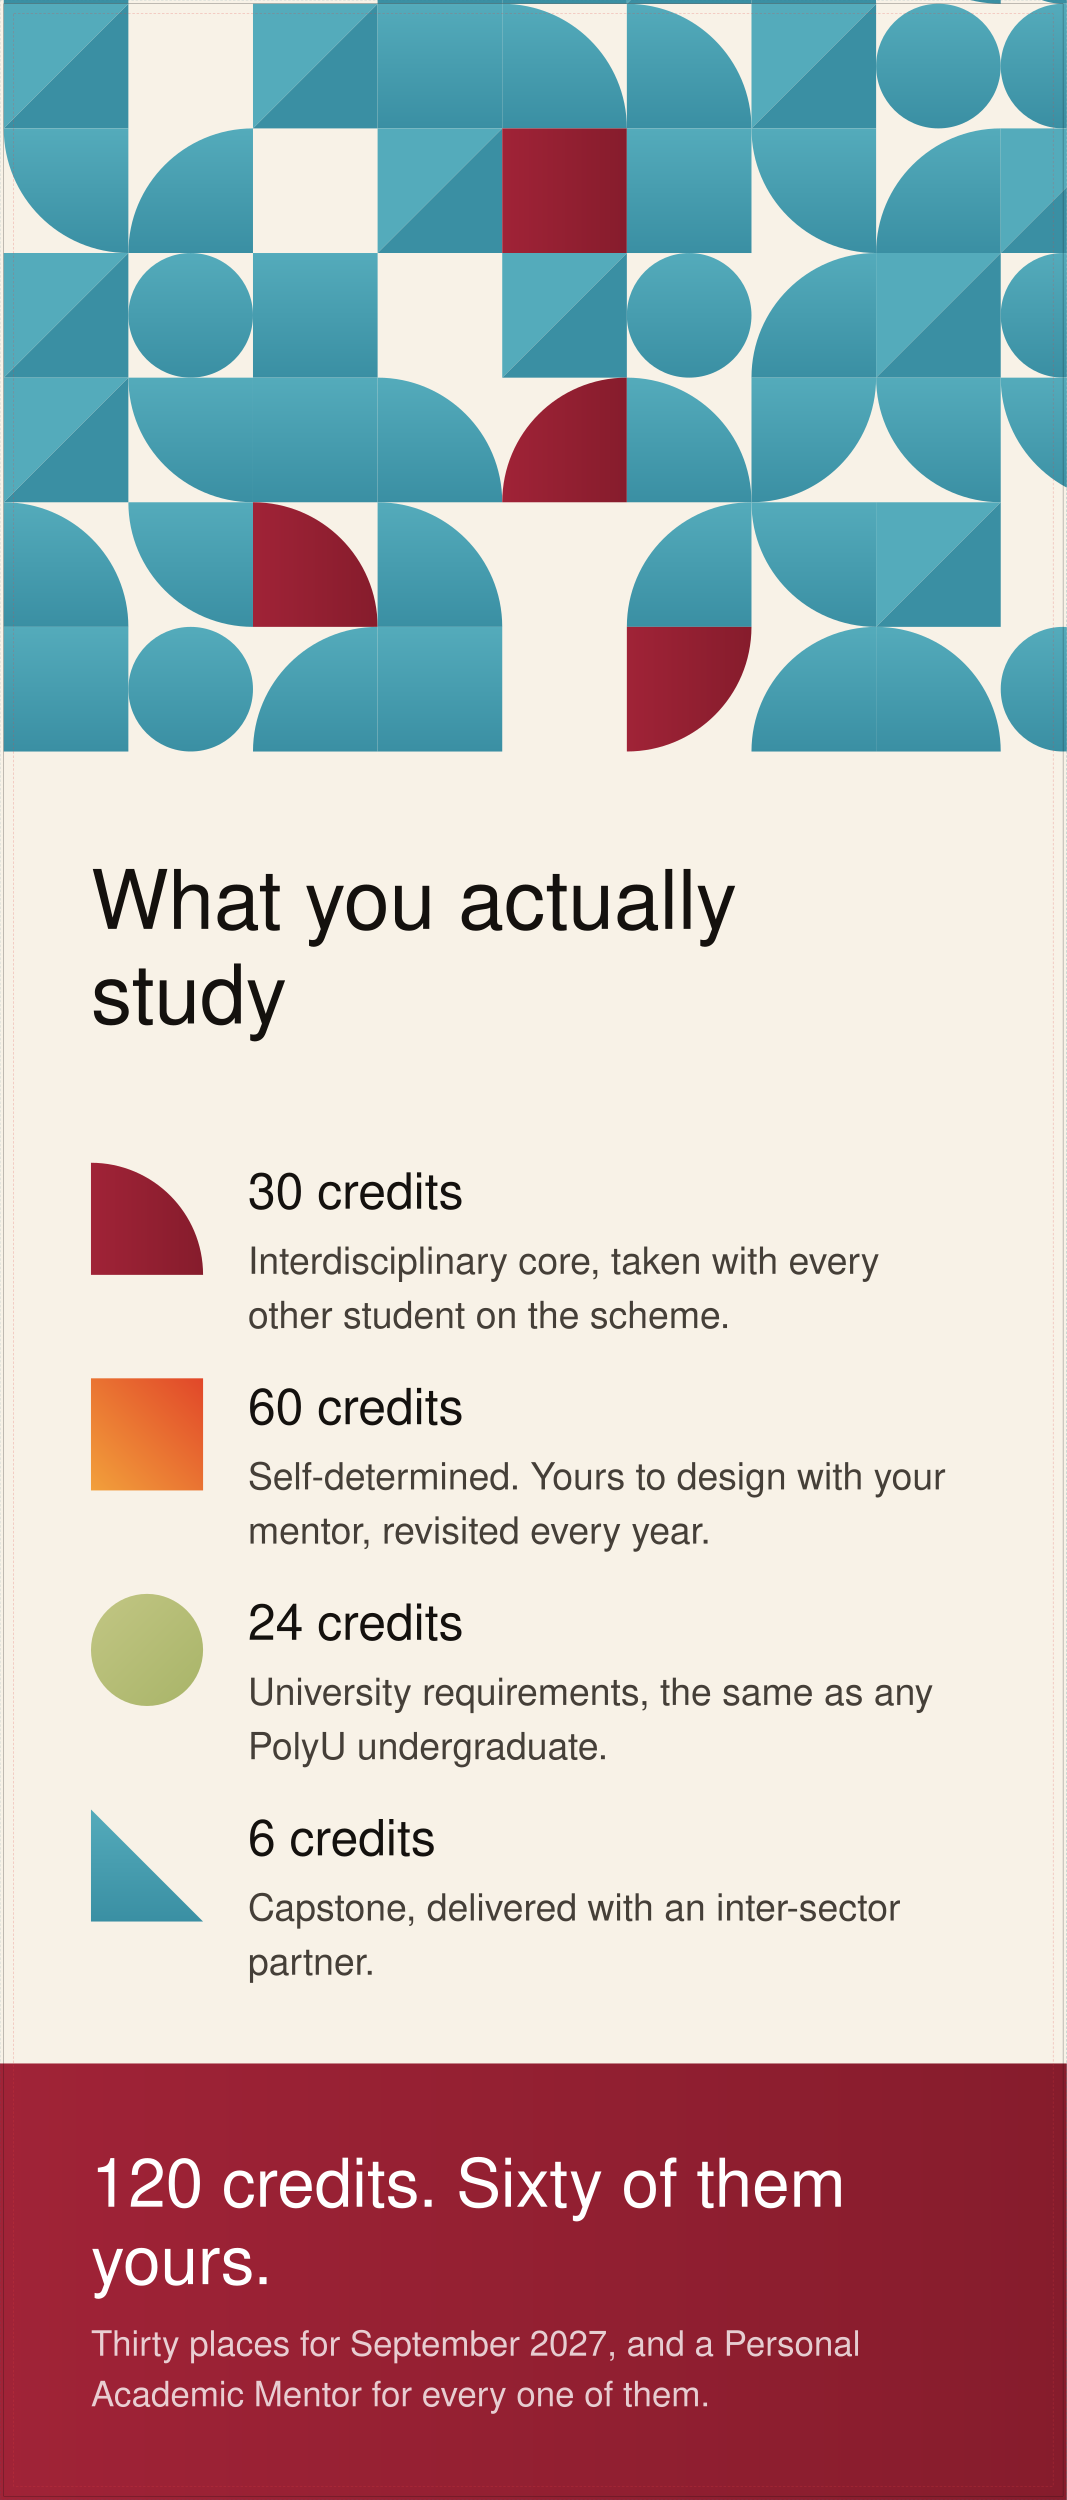
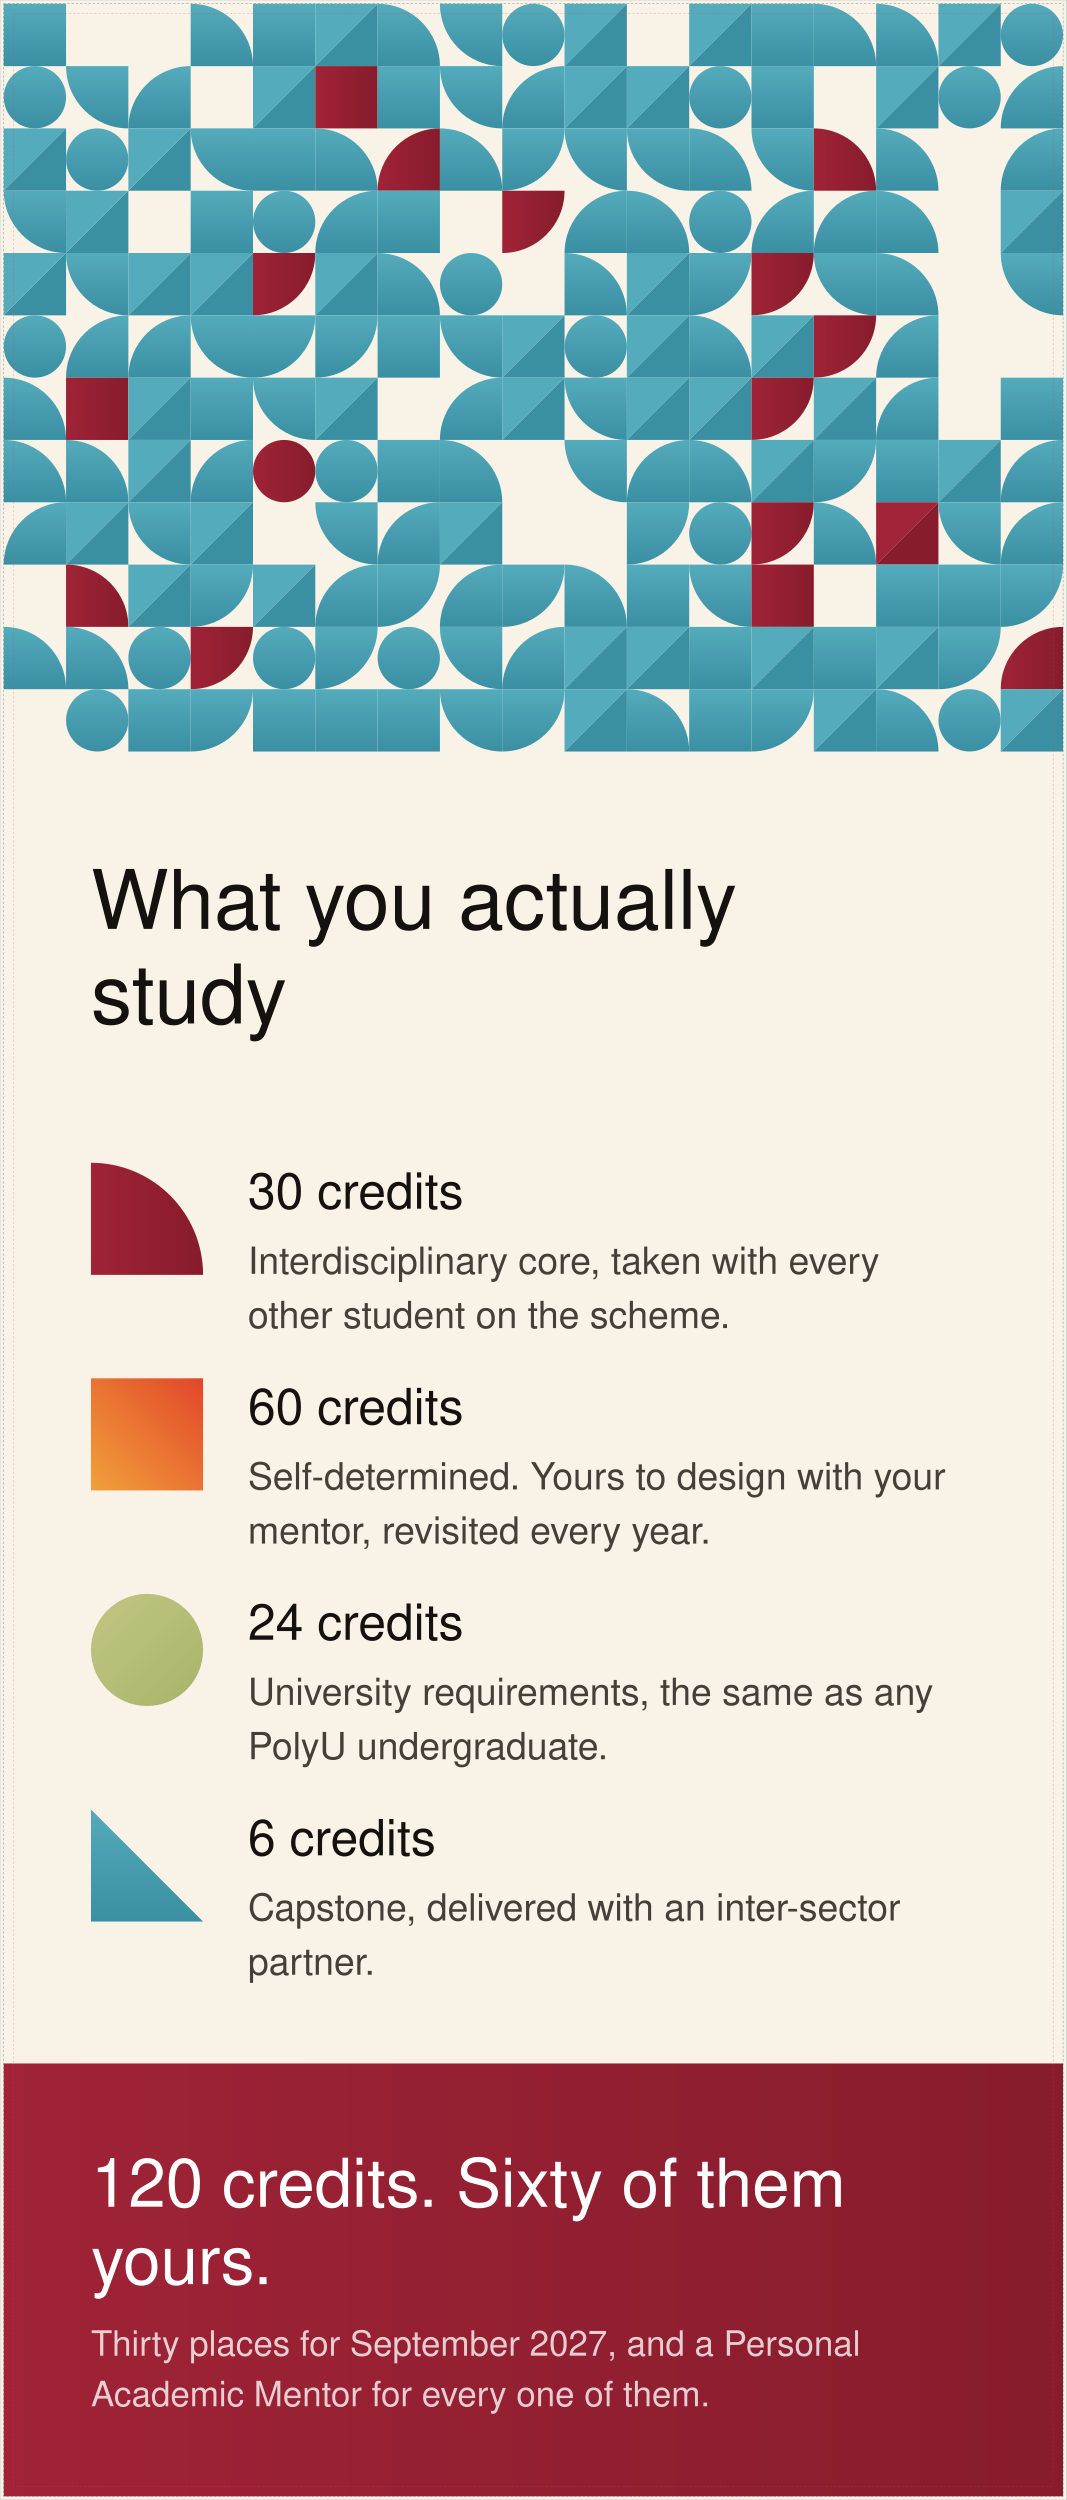
<svg xmlns="http://www.w3.org/2000/svg" width="856mm" height="2006mm" viewBox="0 0 856 2006">
  <defs>
-     <clipPath id="c117">
-       <path d="M0,-99.964H905.982V603.003H0Z" />
+     <clipPath id="c144">
+       <path d="M3,3.044H853V603.003H3Z" />
    </clipPath>
-     <clipPath id="c118">
-       <path d="M0,0H856V603.003H0Z" />
+     <clipPath id="c145">
+       <path d="M3,3H853V603.003H3Z" />
    </clipPath>
-     <linearGradient id="g119" gradientUnits="userSpaceOnUse" x1="72.992" y1="977.977" x2="162.951" y2="977.977">
+     <linearGradient id="g146" gradientUnits="userSpaceOnUse" x1="72.992" y1="977.977" x2="162.951" y2="977.977">
      <stop offset="0" stop-color="rgb(160, 35, 55)" />
      <stop offset="1" stop-color="rgb(134, 28, 44)" />
    </linearGradient>
-     <linearGradient id="g120" gradientUnits="userSpaceOnUse" x1="72.992" y1="1195.922" x2="162.951" y2="1105.964">
+     <linearGradient id="g147" gradientUnits="userSpaceOnUse" x1="72.992" y1="1195.922" x2="162.951" y2="1105.964">
      <stop offset="0" stop-color="rgb(242, 160, 59)" />
      <stop offset="1" stop-color="rgb(225, 71, 41)" />
    </linearGradient>
-     <linearGradient id="g121" gradientUnits="userSpaceOnUse" x1="72.992" y1="1278.93" x2="162.951" y2="1368.888">
+     <linearGradient id="g148" gradientUnits="userSpaceOnUse" x1="72.992" y1="1278.93" x2="162.951" y2="1368.888">
      <stop offset="0" stop-color="rgb(194, 198, 132)" />
      <stop offset="1" stop-color="rgb(168, 180, 104)" />
    </linearGradient>
-     <linearGradient id="g122" gradientUnits="userSpaceOnUse" x1="117.971" y1="1451.896" x2="117.971" y2="1541.854">
+     <linearGradient id="g149" gradientUnits="userSpaceOnUse" x1="117.971" y1="1451.896" x2="117.971" y2="1541.854">
      <stop offset="0" stop-color="rgb(84, 171, 187)" />
      <stop offset="1" stop-color="rgb(58, 143, 163)" />
    </linearGradient>
-     <clipPath id="c123">
+     <clipPath id="c150">
      <path d="M72.992,1451.896L162.951,1541.854L72.992,1541.854Z" />
    </clipPath>
-     <linearGradient id="g124" gradientUnits="userSpaceOnUse" x1="0" y1="1830.849" x2="856" y2="1830.849">
+     <linearGradient id="g151" gradientUnits="userSpaceOnUse" x1="3" y1="1829.349" x2="853" y2="1829.349">
      <stop offset="0" stop-color="rgb(160, 35, 55)" />
      <stop offset="1" stop-color="rgb(134, 28, 44)" />
    </linearGradient>
-     <clipPath id="c125">
-       <path d="M0,0H856V2005.979H0Z" />
+     <clipPath id="c152">
+       <path d="M3,3H853V2002.979H3Z" />
    </clipPath>
  </defs>
-   <path d="M0,0H856V2006H0Z" fill="rgb(248, 242, 231)" />
-   <g id="artwork">
-     <g clip-path="url(#c125)">
-       <path d="M0,0H856V2005.979H0Z" fill="rgb(248, 242, 231)" />
-       <g clip-path="url(#c118)">
-         <g clip-path="url(#c117)">
-           <g transform="translate(3,-96.96354) scale(0.99998,0.999952)">
+   <g id="Artwork">
+     <path d="M0,0H856V2006H0Z" fill="rgb(248, 242, 231)" />
+     <g clip-path="url(#c152)">
+       <path d="M3,3H853V2002.979H3Z" fill="rgb(248, 242, 231)" />
+       <g clip-path="url(#c145)">
+         <g clip-path="url(#c144)">
+           <g transform="translate(3,3.044271) scale(0.5,0.499965)">
            <defs>
-               <linearGradient id="a116_h10f0" x1="0" y1="0" x2="1" y2="0">
+               <linearGradient id="a143_h10f0" x1="0" y1="0" x2="1" y2="0">
                <stop offset="0" stop-color="#A02337" />
                <stop offset="1" stop-color="#861C2C" />
              </linearGradient>
-               <linearGradient id="a116_h10f1" x1="0" y1="1" x2="1" y2="0">
+               <linearGradient id="a143_h10f1" x1="0" y1="1" x2="1" y2="0">
                <stop offset="0" stop-color="#F2A03B" />
                <stop offset="1" stop-color="#E14729" />
              </linearGradient>
-               <linearGradient id="a116_h10f2" x1="0" y1="0" x2="1" y2="1">
+               <linearGradient id="a143_h10f2" x1="0" y1="0" x2="1" y2="1">
                <stop offset="0" stop-color="#C2C684" />
                <stop offset="1" stop-color="#A8B468" />
              </linearGradient>
-               <linearGradient id="a116_h10f3" x1="0" y1="0" x2="0" y2="1">
+               <linearGradient id="a143_h10f3" x1="0" y1="0" x2="0" y2="1">
                <stop offset="0" stop-color="#54ABBB" />
                <stop offset="1" stop-color="#3A8FA3" />
              </linearGradient>
            </defs>
-             <rect x="0" y="0" width="100" height="100" fill="url(#a116_h10f3)" />
-             <path d="M300,0 A100,100 0 0,1 400,100 L300,100 Z" fill="url(#a116_h10f3)" />
-             <rect x="400" y="0" width="100" height="100" fill="url(#a116_h10f3)" />
+             <rect x="0" y="0" width="100" height="100" fill="url(#a143_h10f3)" />
+             <path d="M300,0 A100,100 0 0,1 400,100 L300,100 Z" fill="url(#a143_h10f3)" />
+             <rect x="400" y="0" width="100" height="100" fill="url(#a143_h10f3)" />
            <path d="M500,0 L600,0 L500,100 Z" fill="#54ABBB" />
            <path d="M600,0 L600,100 L500,100 Z" fill="#3A8FA3" />
-             <path d="M600,0 A100,100 0 0,1 700,100 L600,100 Z" fill="url(#a116_h10f3)" />
-             <path d="M800,100 A100,100 0 0,1 700,0 L800,0 Z" fill="url(#a116_h10f3)" />
-             <circle cx="850" cy="50" r="50" fill="url(#a116_h10f3)" />
-             <path d="M0,100 L100,100 L0,200 Z" fill="#54ABBB" />
-             <path d="M100,100 L100,200 L0,200 Z" fill="#3A8FA3" />
-             <path d="M200,100 L300,100 L200,200 Z" fill="#54ABBB" />
-             <path d="M300,100 L300,200 L200,200 Z" fill="#3A8FA3" />
-             <rect x="300" y="100" width="100" height="100" fill="url(#a116_h10f3)" />
-             <path d="M400,100 A100,100 0 0,1 500,200 L400,200 Z" fill="url(#a116_h10f3)" />
-             <path d="M500,100 A100,100 0 0,1 600,200 L500,200 Z" fill="url(#a116_h10f3)" />
-             <path d="M600,100 L700,100 L600,200 Z" fill="#54ABBB" />
-             <path d="M700,100 L700,200 L600,200 Z" fill="#3A8FA3" />
-             <circle cx="750" cy="150" r="50" fill="url(#a116_h10f3)" />
-             <circle cx="850" cy="150" r="50" fill="url(#a116_h10f3)" />
-             <path d="M100,300 A100,100 0 0,1 0,200 L100,200 Z" fill="url(#a116_h10f3)" />
-             <path d="M200,200 A100,100 0 0,0 100,300 L200,300 Z" fill="url(#a116_h10f3)" />
-             <path d="M300,200 L400,200 L300,300 Z" fill="#54ABBB" />
-             <path d="M400,200 L400,300 L300,300 Z" fill="#3A8FA3" />
-             <rect x="400" y="200" width="100" height="100" fill="url(#a116_h10f0)" />
-             <rect x="500" y="200" width="100" height="100" fill="url(#a116_h10f3)" />
-             <path d="M700,300 A100,100 0 0,1 600,200 L700,200 Z" fill="url(#a116_h10f3)" />
-             <path d="M800,200 A100,100 0 0,0 700,300 L800,300 Z" fill="url(#a116_h10f3)" />
-             <path d="M800,200 L900,200 L800,300 Z" fill="#54ABBB" />
-             <path d="M900,200 L900,300 L800,300 Z" fill="#3A8FA3" />
-             <path d="M0,300 L100,300 L0,400 Z" fill="#54ABBB" />
-             <path d="M100,300 L100,400 L0,400 Z" fill="#3A8FA3" />
-             <circle cx="150" cy="350" r="50" fill="url(#a116_h10f3)" />
-             <rect x="200" y="300" width="100" height="100" fill="url(#a116_h10f3)" />
-             <path d="M400,300 L500,300 L400,400 Z" fill="#54ABBB" />
-             <path d="M500,300 L500,400 L400,400 Z" fill="#3A8FA3" />
-             <circle cx="550" cy="350" r="50" fill="url(#a116_h10f3)" />
-             <path d="M700,300 A100,100 0 0,0 600,400 L700,400 Z" fill="url(#a116_h10f3)" />
-             <path d="M700,300 L800,300 L700,400 Z" fill="#54ABBB" />
-             <path d="M800,300 L800,400 L700,400 Z" fill="#3A8FA3" />
-             <circle cx="850" cy="350" r="50" fill="url(#a116_h10f3)" />
+             <path d="M600,0 A100,100 0 0,1 700,100 L600,100 Z" fill="url(#a143_h10f3)" />
+             <path d="M800,100 A100,100 0 0,1 700,0 L800,0 Z" fill="url(#a143_h10f3)" />
+             <circle cx="850" cy="50" r="50" fill="url(#a143_h10f3)" />
+             <path d="M900,0 L1000,0 L900,100 Z" fill="#54ABBB" />
+             <path d="M1000,0 L1000,100 L900,100 Z" fill="#3A8FA3" />
+             <path d="M1100,0 L1200,0 L1100,100 Z" fill="#54ABBB" />
+             <path d="M1200,0 L1200,100 L1100,100 Z" fill="#3A8FA3" />
+             <rect x="1200" y="0" width="100" height="100" fill="url(#a143_h10f3)" />
+             <path d="M1300,0 A100,100 0 0,1 1400,100 L1300,100 Z" fill="url(#a143_h10f3)" />
+             <path d="M1400,0 A100,100 0 0,1 1500,100 L1400,100 Z" fill="url(#a143_h10f3)" />
+             <path d="M1500,0 L1600,0 L1500,100 Z" fill="#54ABBB" />
+             <path d="M1600,0 L1600,100 L1500,100 Z" fill="#3A8FA3" />
+             <circle cx="1650" cy="50" r="50" fill="url(#a143_h10f3)" />
+             <circle cx="50" cy="150" r="50" fill="url(#a143_h10f3)" />
+             <path d="M200,200 A100,100 0 0,1 100,100 L200,100 Z" fill="url(#a143_h10f3)" />
+             <path d="M300,100 A100,100 0 0,0 200,200 L300,200 Z" fill="url(#a143_h10f3)" />
+             <path d="M400,100 L500,100 L400,200 Z" fill="#54ABBB" />
+             <path d="M500,100 L500,200 L400,200 Z" fill="#3A8FA3" />
+             <rect x="500" y="100" width="100" height="100" fill="url(#a143_h10f0)" />
+             <rect x="600" y="100" width="100" height="100" fill="url(#a143_h10f3)" />
+             <path d="M800,200 A100,100 0 0,1 700,100 L800,100 Z" fill="url(#a143_h10f3)" />
+             <path d="M900,100 A100,100 0 0,0 800,200 L900,200 Z" fill="url(#a143_h10f3)" />
+             <path d="M900,100 L1000,100 L900,200 Z" fill="#54ABBB" />
+             <path d="M1000,100 L1000,200 L900,200 Z" fill="#3A8FA3" />
+             <path d="M1000,100 L1100,100 L1000,200 Z" fill="#54ABBB" />
+             <path d="M1100,100 L1100,200 L1000,200 Z" fill="#3A8FA3" />
+             <circle cx="1150" cy="150" r="50" fill="url(#a143_h10f3)" />
+             <rect x="1200" y="100" width="100" height="100" fill="url(#a143_h10f3)" />
+             <path d="M1400,100 L1500,100 L1400,200 Z" fill="#54ABBB" />
+             <path d="M1500,100 L1500,200 L1400,200 Z" fill="#3A8FA3" />
+             <circle cx="1550" cy="150" r="50" fill="url(#a143_h10f3)" />
+             <path d="M1700,100 A100,100 0 0,0 1600,200 L1700,200 Z" fill="url(#a143_h10f3)" />
+             <path d="M0,200 L100,200 L0,300 Z" fill="#54ABBB" />
+             <path d="M100,200 L100,300 L0,300 Z" fill="#3A8FA3" />
+             <circle cx="150" cy="250" r="50" fill="url(#a143_h10f3)" />
+             <path d="M200,200 L300,200 L200,300 Z" fill="#54ABBB" />
+             <path d="M300,200 L300,300 L200,300 Z" fill="#3A8FA3" />
+             <path d="M400,300 A100,100 0 0,1 300,200 L400,200 Z" fill="url(#a143_h10f3)" />
+             <rect x="400" y="200" width="100" height="100" fill="url(#a143_h10f3)" />
+             <path d="M500,200 A100,100 0 0,1 600,300 L500,300 Z" fill="url(#a143_h10f3)" />
+             <path d="M700,200 A100,100 0 0,0 600,300 L700,300 Z" fill="url(#a143_h10f0)" />
+             <path d="M700,200 A100,100 0 0,1 800,300 L700,300 Z" fill="url(#a143_h10f3)" />
+             <path d="M900,200 A100,100 0 0,1 800,300 L800,200 Z" fill="url(#a143_h10f3)" />
+             <path d="M1000,300 A100,100 0 0,1 900,200 L1000,200 Z" fill="url(#a143_h10f3)" />
+             <path d="M1100,300 A100,100 0 0,1 1000,200 L1100,200 Z" fill="url(#a143_h10f3)" />
+             <path d="M1100,200 A100,100 0 0,1 1200,300 L1100,300 Z" fill="url(#a143_h10f3)" />
+             <path d="M1300,300 A100,100 0 0,1 1200,200 L1300,200 Z" fill="url(#a143_h10f3)" />
+             <path d="M1300,200 A100,100 0 0,1 1400,300 L1300,300 Z" fill="url(#a143_h10f0)" />
+             <path d="M1400,200 A100,100 0 0,1 1500,300 L1400,300 Z" fill="url(#a143_h10f3)" />
+             <path d="M1700,200 A100,100 0 0,0 1600,300 L1700,300 Z" fill="url(#a143_h10f3)" />
+             <path d="M100,400 A100,100 0 0,1 0,300 L100,300 Z" fill="url(#a143_h10f3)" />
+             <path d="M100,300 L200,300 L100,400 Z" fill="#54ABBB" />
+             <path d="M200,300 L200,400 L100,400 Z" fill="#3A8FA3" />
+             <rect x="300" y="300" width="100" height="100" fill="url(#a143_h10f3)" />
+             <circle cx="450" cy="350" r="50" fill="url(#a143_h10f3)" />
+             <path d="M600,300 A100,100 0 0,0 500,400 L600,400 Z" fill="url(#a143_h10f3)" />
+             <rect x="600" y="300" width="100" height="100" fill="url(#a143_h10f3)" />
+             <path d="M900,300 A100,100 0 0,1 800,400 L800,300 Z" fill="url(#a143_h10f0)" />
+             <path d="M1000,300 A100,100 0 0,0 900,400 L1000,400 Z" fill="url(#a143_h10f3)" />
+             <path d="M1000,300 A100,100 0 0,1 1100,400 L1000,400 Z" fill="url(#a143_h10f3)" />
+             <circle cx="1150" cy="350" r="50" fill="url(#a143_h10f3)" />
+             <path d="M1300,300 A100,100 0 0,0 1200,400 L1300,400 Z" fill="url(#a143_h10f3)" />
+             <path d="M1400,300 A100,100 0 0,0 1300,400 L1400,400 Z" fill="url(#a143_h10f3)" />
+             <path d="M1400,300 A100,100 0 0,1 1500,400 L1400,400 Z" fill="url(#a143_h10f3)" />
+             <path d="M1600,300 L1700,300 L1600,400 Z" fill="#54ABBB" />
+             <path d="M1700,300 L1700,400 L1600,400 Z" fill="#3A8FA3" />
            <path d="M0,400 L100,400 L0,500 Z" fill="#54ABBB" />
            <path d="M100,400 L100,500 L0,500 Z" fill="#3A8FA3" />
-             <path d="M200,500 A100,100 0 0,1 100,400 L200,400 Z" fill="url(#a116_h10f3)" />
-             <rect x="200" y="400" width="100" height="100" fill="url(#a116_h10f3)" />
-             <path d="M300,400 A100,100 0 0,1 400,500 L300,500 Z" fill="url(#a116_h10f3)" />
-             <path d="M500,400 A100,100 0 0,0 400,500 L500,500 Z" fill="url(#a116_h10f0)" />
-             <path d="M500,400 A100,100 0 0,1 600,500 L500,500 Z" fill="url(#a116_h10f3)" />
-             <path d="M700,400 A100,100 0 0,1 600,500 L600,400 Z" fill="url(#a116_h10f3)" />
-             <path d="M800,500 A100,100 0 0,1 700,400 L800,400 Z" fill="url(#a116_h10f3)" />
-             <path d="M900,500 A100,100 0 0,1 800,400 L900,400 Z" fill="url(#a116_h10f3)" />
-             <path d="M0,500 A100,100 0 0,1 100,600 L0,600 Z" fill="url(#a116_h10f3)" />
-             <path d="M200,600 A100,100 0 0,1 100,500 L200,500 Z" fill="url(#a116_h10f3)" />
-             <path d="M200,500 A100,100 0 0,1 300,600 L200,600 Z" fill="url(#a116_h10f0)" />
-             <path d="M300,500 A100,100 0 0,1 400,600 L300,600 Z" fill="url(#a116_h10f3)" />
-             <path d="M600,500 A100,100 0 0,0 500,600 L600,600 Z" fill="url(#a116_h10f3)" />
-             <path d="M700,600 A100,100 0 0,1 600,500 L700,500 Z" fill="url(#a116_h10f3)" />
-             <path d="M700,500 L800,500 L700,600 Z" fill="#54ABBB" />
-             <path d="M800,500 L800,600 L700,600 Z" fill="#3A8FA3" />
-             <rect x="0" y="600" width="100" height="100" fill="url(#a116_h10f3)" />
-             <circle cx="150" cy="650" r="50" fill="url(#a116_h10f3)" />
-             <path d="M300,600 A100,100 0 0,0 200,700 L300,700 Z" fill="url(#a116_h10f3)" />
-             <rect x="300" y="600" width="100" height="100" fill="url(#a116_h10f3)" />
-             <path d="M600,600 A100,100 0 0,1 500,700 L500,600 Z" fill="url(#a116_h10f0)" />
-             <path d="M700,600 A100,100 0 0,0 600,700 L700,700 Z" fill="url(#a116_h10f3)" />
-             <path d="M700,600 A100,100 0 0,1 800,700 L700,700 Z" fill="url(#a116_h10f3)" />
-             <circle cx="850" cy="650" r="50" fill="url(#a116_h10f3)" />
+             <path d="M200,500 A100,100 0 0,1 100,400 L200,400 Z" fill="url(#a143_h10f3)" />
+             <path d="M200,400 L300,400 L200,500 Z" fill="#54ABBB" />
+             <path d="M300,400 L300,500 L200,500 Z" fill="#3A8FA3" />
+             <path d="M300,400 L400,400 L300,500 Z" fill="#54ABBB" />
+             <path d="M400,400 L400,500 L300,500 Z" fill="#3A8FA3" />
+             <path d="M500,400 A100,100 0 0,1 400,500 L400,400 Z" fill="url(#a143_h10f0)" />
+             <path d="M500,400 L600,400 L500,500 Z" fill="#54ABBB" />
+             <path d="M600,400 L600,500 L500,500 Z" fill="#3A8FA3" />
+             <path d="M600,400 A100,100 0 0,1 700,500 L600,500 Z" fill="url(#a143_h10f3)" />
+             <circle cx="750" cy="450" r="50" fill="url(#a143_h10f3)" />
+             <path d="M900,400 A100,100 0 0,1 1000,500 L900,500 Z" fill="url(#a143_h10f3)" />
+             <path d="M1000,400 L1100,400 L1000,500 Z" fill="#54ABBB" />
+             <path d="M1100,400 L1100,500 L1000,500 Z" fill="#3A8FA3" />
+             <path d="M1200,400 A100,100 0 0,1 1100,500 L1100,400 Z" fill="url(#a143_h10f3)" />
+             <path d="M1300,400 A100,100 0 0,1 1200,500 L1200,400 Z" fill="url(#a143_h10f0)" />
+             <path d="M1400,500 A100,100 0 0,1 1300,400 L1400,400 Z" fill="url(#a143_h10f3)" />
+             <path d="M1400,400 A100,100 0 0,1 1500,500 L1400,500 Z" fill="url(#a143_h10f3)" />
+             <path d="M1700,500 A100,100 0 0,1 1600,400 L1700,400 Z" fill="url(#a143_h10f3)" />
+             <circle cx="50" cy="550" r="50" fill="url(#a143_h10f3)" />
+             <path d="M200,500 A100,100 0 0,0 100,600 L200,600 Z" fill="url(#a143_h10f3)" />
+             <path d="M300,500 A100,100 0 0,0 200,600 L300,600 Z" fill="url(#a143_h10f3)" />
+             <path d="M400,600 A100,100 0 0,1 300,500 L400,500 Z" fill="url(#a143_h10f3)" />
+             <path d="M500,500 A100,100 0 0,1 400,600 L400,500 Z" fill="url(#a143_h10f3)" />
+             <path d="M600,500 A100,100 0 0,1 500,600 L500,500 Z" fill="url(#a143_h10f3)" />
+             <rect x="600" y="500" width="100" height="100" fill="url(#a143_h10f3)" />
+             <path d="M800,600 A100,100 0 0,1 700,500 L800,500 Z" fill="url(#a143_h10f3)" />
+             <path d="M800,500 L900,500 L800,600 Z" fill="#54ABBB" />
+             <path d="M900,500 L900,600 L800,600 Z" fill="#3A8FA3" />
+             <circle cx="950" cy="550" r="50" fill="url(#a143_h10f3)" />
+             <path d="M1000,500 L1100,500 L1000,600 Z" fill="#54ABBB" />
+             <path d="M1100,500 L1100,600 L1000,600 Z" fill="#3A8FA3" />
+             <path d="M1100,500 A100,100 0 0,1 1200,600 L1100,600 Z" fill="url(#a143_h10f3)" />
+             <path d="M1200,500 L1300,500 L1200,600 Z" fill="#54ABBB" />
+             <path d="M1300,500 L1300,600 L1200,600 Z" fill="#3A8FA3" />
+             <path d="M1400,500 A100,100 0 0,1 1300,600 L1300,500 Z" fill="url(#a143_h10f0)" />
+             <path d="M1500,500 A100,100 0 0,0 1400,600 L1500,600 Z" fill="url(#a143_h10f3)" />
+             <path d="M0,600 A100,100 0 0,1 100,700 L0,700 Z" fill="url(#a143_h10f3)" />
+             <rect x="100" y="600" width="100" height="100" fill="url(#a143_h10f0)" />
+             <path d="M200,600 L300,600 L200,700 Z" fill="#54ABBB" />
+             <path d="M300,600 L300,700 L200,700 Z" fill="#3A8FA3" />
+             <rect x="300" y="600" width="100" height="100" fill="url(#a143_h10f3)" />
+             <path d="M500,700 A100,100 0 0,1 400,600 L500,600 Z" fill="url(#a143_h10f3)" />
+             <path d="M500,600 L600,600 L500,700 Z" fill="#54ABBB" />
+             <path d="M600,600 L600,700 L500,700 Z" fill="#3A8FA3" />
+             <path d="M800,600 A100,100 0 0,0 700,700 L800,700 Z" fill="url(#a143_h10f3)" />
+             <path d="M800,600 L900,600 L800,700 Z" fill="#54ABBB" />
+             <path d="M900,600 L900,700 L800,700 Z" fill="#3A8FA3" />
+             <path d="M1000,700 A100,100 0 0,1 900,600 L1000,600 Z" fill="url(#a143_h10f3)" />
+             <path d="M1000,600 L1100,600 L1000,700 Z" fill="#54ABBB" />
+             <path d="M1100,600 L1100,700 L1000,700 Z" fill="#3A8FA3" />
+             <path d="M1100,600 L1200,600 L1100,700 Z" fill="#54ABBB" />
+             <path d="M1200,600 L1200,700 L1100,700 Z" fill="#3A8FA3" />
+             <path d="M1300,600 A100,100 0 0,1 1200,700 L1200,600 Z" fill="url(#a143_h10f0)" />
+             <path d="M1300,600 L1400,600 L1300,700 Z" fill="#54ABBB" />
+             <path d="M1400,600 L1400,700 L1300,700 Z" fill="#3A8FA3" />
+             <path d="M1500,600 A100,100 0 0,0 1400,700 L1500,700 Z" fill="url(#a143_h10f3)" />
+             <rect x="1600" y="600" width="100" height="100" fill="url(#a143_h10f3)" />
+             <path d="M0,700 A100,100 0 0,1 100,800 L0,800 Z" fill="url(#a143_h10f3)" />
+             <path d="M100,700 A100,100 0 0,1 200,800 L100,800 Z" fill="url(#a143_h10f3)" />
+             <path d="M200,700 L300,700 L200,800 Z" fill="#54ABBB" />
+             <path d="M300,700 L300,800 L200,800 Z" fill="#3A8FA3" />
+             <path d="M400,700 A100,100 0 0,0 300,800 L400,800 Z" fill="url(#a143_h10f3)" />
+             <circle cx="450" cy="750" r="50" fill="url(#a143_h10f0)" />
+             <circle cx="550" cy="750" r="50" fill="url(#a143_h10f3)" />
+             <rect x="600" y="700" width="100" height="100" fill="url(#a143_h10f3)" />
+             <path d="M700,700 A100,100 0 0,1 800,800 L700,800 Z" fill="url(#a143_h10f3)" />
+             <path d="M1000,800 A100,100 0 0,1 900,700 L1000,700 Z" fill="url(#a143_h10f3)" />
+             <path d="M1100,700 A100,100 0 0,0 1000,800 L1100,800 Z" fill="url(#a143_h10f3)" />
+             <path d="M1100,700 A100,100 0 0,1 1200,800 L1100,800 Z" fill="url(#a143_h10f3)" />
+             <path d="M1200,700 L1300,700 L1200,800 Z" fill="#54ABBB" />
+             <path d="M1300,700 L1300,800 L1200,800 Z" fill="#3A8FA3" />
+             <path d="M1400,700 A100,100 0 0,1 1300,800 L1300,700 Z" fill="url(#a143_h10f3)" />
+             <rect x="1400" y="700" width="100" height="100" fill="url(#a143_h10f3)" />
+             <path d="M1500,700 L1600,700 L1500,800 Z" fill="#54ABBB" />
+             <path d="M1600,700 L1600,800 L1500,800 Z" fill="#3A8FA3" />
+             <path d="M1700,700 A100,100 0 0,0 1600,800 L1700,800 Z" fill="url(#a143_h10f3)" />
+             <path d="M100,800 A100,100 0 0,0 0,900 L100,900 Z" fill="url(#a143_h10f3)" />
+             <path d="M100,800 L200,800 L100,900 Z" fill="#54ABBB" />
+             <path d="M200,800 L200,900 L100,900 Z" fill="#3A8FA3" />
+             <path d="M300,900 A100,100 0 0,1 200,800 L300,800 Z" fill="url(#a143_h10f3)" />
+             <path d="M300,800 L400,800 L300,900 Z" fill="#54ABBB" />
+             <path d="M400,800 L400,900 L300,900 Z" fill="#3A8FA3" />
+             <path d="M600,900 A100,100 0 0,1 500,800 L600,800 Z" fill="url(#a143_h10f3)" />
+             <path d="M700,800 A100,100 0 0,0 600,900 L700,900 Z" fill="url(#a143_h10f3)" />
+             <path d="M700,800 L800,800 L700,900 Z" fill="#54ABBB" />
+             <path d="M800,800 L800,900 L700,900 Z" fill="#3A8FA3" />
+             <path d="M1100,800 A100,100 0 0,1 1000,900 L1000,800 Z" fill="url(#a143_h10f3)" />
+             <circle cx="1150" cy="850" r="50" fill="url(#a143_h10f3)" />
+             <path d="M1300,800 A100,100 0 0,1 1200,900 L1200,800 Z" fill="url(#a143_h10f0)" />
+             <path d="M1300,800 A100,100 0 0,1 1400,900 L1300,900 Z" fill="url(#a143_h10f3)" />
+             <path d="M1400,800 L1500,800 L1400,900 Z" fill="#A02337" />
+             <path d="M1500,800 L1500,900 L1400,900 Z" fill="#861C2C" />
+             <path d="M1600,900 A100,100 0 0,1 1500,800 L1600,800 Z" fill="url(#a143_h10f3)" />
+             <path d="M1700,800 A100,100 0 0,0 1600,900 L1700,900 Z" fill="url(#a143_h10f3)" />
+             <path d="M100,900 A100,100 0 0,1 200,1000 L100,1000 Z" fill="url(#a143_h10f0)" />
+             <path d="M200,900 L300,900 L200,1000 Z" fill="#54ABBB" />
+             <path d="M300,900 L300,1000 L200,1000 Z" fill="#3A8FA3" />
+             <path d="M400,900 A100,100 0 0,1 300,1000 L300,900 Z" fill="url(#a143_h10f3)" />
+             <path d="M400,900 L500,900 L400,1000 Z" fill="#54ABBB" />
+             <path d="M500,900 L500,1000 L400,1000 Z" fill="#3A8FA3" />
+             <path d="M600,900 A100,100 0 0,0 500,1000 L600,1000 Z" fill="url(#a143_h10f3)" />
+             <path d="M700,900 A100,100 0 0,1 600,1000 L600,900 Z" fill="url(#a143_h10f3)" />
+             <path d="M800,900 A100,100 0 0,0 700,1000 L800,1000 Z" fill="url(#a143_h10f3)" />
+             <path d="M900,900 A100,100 0 0,1 800,1000 L800,900 Z" fill="url(#a143_h10f3)" />
+             <path d="M900,900 A100,100 0 0,1 1000,1000 L900,1000 Z" fill="url(#a143_h10f3)" />
+             <rect x="1000" y="900" width="100" height="100" fill="url(#a143_h10f3)" />
+             <path d="M1200,1000 A100,100 0 0,1 1100,900 L1200,900 Z" fill="url(#a143_h10f3)" />
+             <rect x="1200" y="900" width="100" height="100" fill="url(#a143_h10f0)" />
+             <rect x="1400" y="900" width="100" height="100" fill="url(#a143_h10f3)" />
+             <rect x="1500" y="900" width="100" height="100" fill="url(#a143_h10f3)" />
+             <path d="M1700,900 A100,100 0 0,1 1600,1000 L1600,900 Z" fill="url(#a143_h10f3)" />
+             <path d="M0,1000 A100,100 0 0,1 100,1100 L0,1100 Z" fill="url(#a143_h10f3)" />
+             <path d="M100,1000 A100,100 0 0,1 200,1100 L100,1100 Z" fill="url(#a143_h10f3)" />
+             <circle cx="250" cy="1050" r="50" fill="url(#a143_h10f3)" />
+             <path d="M400,1000 A100,100 0 0,1 300,1100 L300,1000 Z" fill="url(#a143_h10f0)" />
+             <circle cx="450" cy="1050" r="50" fill="url(#a143_h10f3)" />
+             <path d="M600,1000 A100,100 0 0,1 500,1100 L500,1000 Z" fill="url(#a143_h10f3)" />
+             <circle cx="650" cy="1050" r="50" fill="url(#a143_h10f3)" />
+             <path d="M800,1100 A100,100 0 0,1 700,1000 L800,1000 Z" fill="url(#a143_h10f3)" />
+             <path d="M900,1000 A100,100 0 0,0 800,1100 L900,1100 Z" fill="url(#a143_h10f3)" />
+             <path d="M900,1000 L1000,1000 L900,1100 Z" fill="#54ABBB" />
+             <path d="M1000,1000 L1000,1100 L900,1100 Z" fill="#3A8FA3" />
+             <path d="M1000,1000 L1100,1000 L1000,1100 Z" fill="#54ABBB" />
+             <path d="M1100,1000 L1100,1100 L1000,1100 Z" fill="#3A8FA3" />
+             <rect x="1100" y="1000" width="100" height="100" fill="url(#a143_h10f3)" />
+             <path d="M1200,1000 L1300,1000 L1200,1100 Z" fill="#54ABBB" />
+             <path d="M1300,1000 L1300,1100 L1200,1100 Z" fill="#3A8FA3" />
+             <rect x="1300" y="1000" width="100" height="100" fill="url(#a143_h10f3)" />
+             <path d="M1400,1000 L1500,1000 L1400,1100 Z" fill="#54ABBB" />
+             <path d="M1500,1000 L1500,1100 L1400,1100 Z" fill="#3A8FA3" />
+             <path d="M1600,1000 A100,100 0 0,1 1500,1100 L1500,1000 Z" fill="url(#a143_h10f3)" />
+             <path d="M1700,1000 A100,100 0 0,0 1600,1100 L1700,1100 Z" fill="url(#a143_h10f0)" />
+             <circle cx="150" cy="1150" r="50" fill="url(#a143_h10f3)" />
+             <rect x="200" y="1100" width="100" height="100" fill="url(#a143_h10f3)" />
+             <path d="M400,1100 A100,100 0 0,1 300,1200 L300,1100 Z" fill="url(#a143_h10f3)" />
+             <rect x="400" y="1100" width="100" height="100" fill="url(#a143_h10f3)" />
+             <rect x="500" y="1100" width="100" height="100" fill="url(#a143_h10f3)" />
+             <rect x="600" y="1100" width="100" height="100" fill="url(#a143_h10f3)" />
+             <path d="M800,1200 A100,100 0 0,1 700,1100 L800,1100 Z" fill="url(#a143_h10f3)" />
+             <path d="M900,1100 A100,100 0 0,1 800,1200 L800,1100 Z" fill="url(#a143_h10f3)" />
+             <path d="M900,1100 L1000,1100 L900,1200 Z" fill="#54ABBB" />
+             <path d="M1000,1100 L1000,1200 L900,1200 Z" fill="#3A8FA3" />
+             <path d="M1000,1100 A100,100 0 0,1 1100,1200 L1000,1200 Z" fill="url(#a143_h10f3)" />
+             <rect x="1100" y="1100" width="100" height="100" fill="url(#a143_h10f3)" />
+             <path d="M1300,1100 A100,100 0 0,1 1200,1200 L1200,1100 Z" fill="url(#a143_h10f3)" />
+             <path d="M1300,1100 L1400,1100 L1300,1200 Z" fill="#54ABBB" />
+             <path d="M1400,1100 L1400,1200 L1300,1200 Z" fill="#3A8FA3" />
+             <path d="M1400,1100 A100,100 0 0,1 1500,1200 L1400,1200 Z" fill="url(#a143_h10f3)" />
+             <circle cx="1550" cy="1150" r="50" fill="url(#a143_h10f3)" />
+             <path d="M1600,1100 L1700,1100 L1600,1200 Z" fill="#54ABBB" />
+             <path d="M1700,1100 L1700,1200 L1600,1200 Z" fill="#3A8FA3" />
          </g>
        </g>
      </g>
      <text x="72.992" y="745.333" font-family="&quot;Helvetica Neue&quot;, HelveticaNeue, Helvetica, Roboto, Arial, MHei, &quot;Heiti TC&quot;, &quot;PingFang HK&quot;, &quot;Microsoft JhengHei&quot;, sans-serif" font-size="66" font-weight="500" fill="rgb(20, 17, 14)" xml:space="preserve">What you actually</text>
      <text x="72.992" y="821.214" font-family="&quot;Helvetica Neue&quot;, HelveticaNeue, Helvetica, Roboto, Arial, MHei, &quot;Heiti TC&quot;, &quot;PingFang HK&quot;, &quot;Microsoft JhengHei&quot;, sans-serif" font-size="66" font-weight="500" fill="rgb(20, 17, 14)" xml:space="preserve">study</text>
-       <path d="M72.992,932.997H72.992A89.958,89.958 0 0 1 162.951,1022.956V1022.956A0,0 0 0 1 162.951,1022.956H72.992A0,0 0 0 1 72.992,1022.956V932.997A0,0 0 0 1 72.992,932.997Z" fill="url(#g119)" />
+       <path d="M72.992,932.997H72.992A89.958,89.958 0 0 1 162.951,1022.956V1022.956A0,0 0 0 1 162.951,1022.956H72.992A0,0 0 0 1 72.992,1022.956V932.997A0,0 0 0 1 72.992,932.997Z" fill="url(#g146)" />
      <text x="198.943" y="969.831" font-family="&quot;Helvetica Neue&quot;, HelveticaNeue, Helvetica, Roboto, Arial, MHei, &quot;Heiti TC&quot;, &quot;PingFang HK&quot;, &quot;Microsoft JhengHei&quot;, sans-serif" font-size="40" font-weight="500" fill="rgb(20, 17, 14)" xml:space="preserve">30 credits</text>
      <text x="198.943" y="1022.115" font-family="&quot;Helvetica Neue&quot;, HelveticaNeue, Helvetica, Roboto, Arial, MHei, &quot;Heiti TC&quot;, &quot;PingFang HK&quot;, &quot;Microsoft JhengHei&quot;, sans-serif" font-size="30" font-weight="400" fill="rgb(69, 63, 56)" xml:space="preserve">Interdisciplinary core, taken with every</text>
      <text x="198.943" y="1065.633" font-family="&quot;Helvetica Neue&quot;, HelveticaNeue, Helvetica, Roboto, Arial, MHei, &quot;Heiti TC&quot;, &quot;PingFang HK&quot;, &quot;Microsoft JhengHei&quot;, sans-serif" font-size="30" font-weight="400" fill="rgb(69, 63, 56)" xml:space="preserve">other student on the scheme.</text>
-       <path d="M72.992,1105.964H162.951V1195.922H72.992Z" fill="url(#g120)" />
+       <path d="M72.992,1105.964H162.951V1195.922H72.992Z" fill="url(#g147)" />
      <text x="198.943" y="1142.797" font-family="&quot;Helvetica Neue&quot;, HelveticaNeue, Helvetica, Roboto, Arial, MHei, &quot;Heiti TC&quot;, &quot;PingFang HK&quot;, &quot;Microsoft JhengHei&quot;, sans-serif" font-size="40" font-weight="500" fill="rgb(20, 17, 14)" xml:space="preserve">60 credits</text>
      <text x="198.943" y="1195.081" font-family="&quot;Helvetica Neue&quot;, HelveticaNeue, Helvetica, Roboto, Arial, MHei, &quot;Heiti TC&quot;, &quot;PingFang HK&quot;, &quot;Microsoft JhengHei&quot;, sans-serif" font-size="30" font-weight="400" fill="rgb(69, 63, 56)" xml:space="preserve">Self-determined. Yours to design with your</text>
      <text x="198.943" y="1238.599" font-family="&quot;Helvetica Neue&quot;, HelveticaNeue, Helvetica, Roboto, Arial, MHei, &quot;Heiti TC&quot;, &quot;PingFang HK&quot;, &quot;Microsoft JhengHei&quot;, sans-serif" font-size="30" font-weight="400" fill="rgb(69, 63, 56)" xml:space="preserve">mentor, revisited every year.</text>
-       <path d="M117.971,1278.93H117.971A44.979,44.979 0 0 1 162.951,1323.909V1323.909A44.979,44.979 0 0 1 117.971,1368.888H117.971A44.979,44.979 0 0 1 72.992,1323.909V1323.909A44.979,44.979 0 0 1 117.971,1278.93Z" fill="url(#g121)" />
+       <path d="M117.971,1278.93H117.971A44.979,44.979 0 0 1 162.951,1323.909V1323.909A44.979,44.979 0 0 1 117.971,1368.888H117.971A44.979,44.979 0 0 1 72.992,1323.909V1323.909A44.979,44.979 0 0 1 117.971,1278.93Z" fill="url(#g148)" />
      <text x="198.943" y="1315.763" font-family="&quot;Helvetica Neue&quot;, HelveticaNeue, Helvetica, Roboto, Arial, MHei, &quot;Heiti TC&quot;, &quot;PingFang HK&quot;, &quot;Microsoft JhengHei&quot;, sans-serif" font-size="40" font-weight="500" fill="rgb(20, 17, 14)" xml:space="preserve">24 credits</text>
      <text x="198.943" y="1368.047" font-family="&quot;Helvetica Neue&quot;, HelveticaNeue, Helvetica, Roboto, Arial, MHei, &quot;Heiti TC&quot;, &quot;PingFang HK&quot;, &quot;Microsoft JhengHei&quot;, sans-serif" font-size="30" font-weight="400" fill="rgb(69, 63, 56)" xml:space="preserve">University requirements, the same as any</text>
      <text x="198.943" y="1411.565" font-family="&quot;Helvetica Neue&quot;, HelveticaNeue, Helvetica, Roboto, Arial, MHei, &quot;Heiti TC&quot;, &quot;PingFang HK&quot;, &quot;Microsoft JhengHei&quot;, sans-serif" font-size="30" font-weight="400" fill="rgb(69, 63, 56)" xml:space="preserve">PolyU undergraduate.</text>
-       <g clip-path="url(#c123)">
-         <path d="M72.992,1451.896H162.951V1541.854H72.992Z" fill="url(#g122)" />
+       <g clip-path="url(#c150)">
+         <path d="M72.992,1451.896H162.951V1541.854H72.992Z" fill="url(#g149)" />
      </g>
      <text x="198.943" y="1488.729" font-family="&quot;Helvetica Neue&quot;, HelveticaNeue, Helvetica, Roboto, Arial, MHei, &quot;Heiti TC&quot;, &quot;PingFang HK&quot;, &quot;Microsoft JhengHei&quot;, sans-serif" font-size="40" font-weight="500" fill="rgb(20, 17, 14)" xml:space="preserve">6 credits</text>
      <text x="198.943" y="1541.013" font-family="&quot;Helvetica Neue&quot;, HelveticaNeue, Helvetica, Roboto, Arial, MHei, &quot;Heiti TC&quot;, &quot;PingFang HK&quot;, &quot;Microsoft JhengHei&quot;, sans-serif" font-size="30" font-weight="400" fill="rgb(69, 63, 56)" xml:space="preserve">Capstone, delivered with an inter-sector</text>
      <text x="198.943" y="1584.531" font-family="&quot;Helvetica Neue&quot;, HelveticaNeue, Helvetica, Roboto, Arial, MHei, &quot;Heiti TC&quot;, &quot;PingFang HK&quot;, &quot;Microsoft JhengHei&quot;, sans-serif" font-size="30" font-weight="400" fill="rgb(69, 63, 56)" xml:space="preserve">partner.</text>
-       <path d="M0,1655.719H856V2005.979H0Z" fill="url(#g124)" />
+       <path d="M3,1655.719H853V2002.979H3Z" fill="url(#g151)" />
      <text x="72.992" y="1770.69" font-family="&quot;Helvetica Neue&quot;, HelveticaNeue, Helvetica, Roboto, Arial, MHei, &quot;Heiti TC&quot;, &quot;PingFang HK&quot;, &quot;Microsoft JhengHei&quot;, sans-serif" font-size="54" font-weight="500" fill="rgb(255, 255, 255)" xml:space="preserve">120 credits. Sixty of them</text>
      <text x="72.992" y="1832.802" font-family="&quot;Helvetica Neue&quot;, HelveticaNeue, Helvetica, Roboto, Arial, MHei, &quot;Heiti TC&quot;, &quot;PingFang HK&quot;, &quot;Microsoft JhengHei&quot;, sans-serif" font-size="54" font-weight="500" fill="rgb(255, 255, 255)" xml:space="preserve">yours.</text>
      <text x="72.992" y="1890.221" font-family="&quot;Helvetica Neue&quot;, HelveticaNeue, Helvetica, Roboto, Arial, MHei, &quot;Heiti TC&quot;, &quot;PingFang HK&quot;, &quot;Microsoft JhengHei&quot;, sans-serif" font-size="28" font-weight="400" fill="rgba(255, 255, 255, 0.88)" fill-opacity="0.88" xml:space="preserve">Thirty places for September 2027, and a Personal</text>
      <text x="72.992" y="1930.773" font-family="&quot;Helvetica Neue&quot;, HelveticaNeue, Helvetica, Roboto, Arial, MHei, &quot;Heiti TC&quot;, &quot;PingFang HK&quot;, &quot;Microsoft JhengHei&quot;, sans-serif" font-size="28" font-weight="400" fill="rgba(255, 255, 255, 0.88)" fill-opacity="0.88" xml:space="preserve">Academic Mentor for every one of them.</text>
    </g>
  </g>
-   <g id="guides" fill="none" data-note="delete this layer before printing">
-     <path d="M0,0H856V2006H0Z" stroke="#2C7183" stroke-width="0.2" stroke-dasharray="2 1.4" opacity=".85" />
-     <path d="M3,3H853V2003H3Z" stroke="#111111" stroke-width="0.2" />
+   <g id="Bleeding" fill="none" data-note="delete before printing">
+     <path d="M0,0H856V2006H0Z" stroke="#2C7183" stroke-width="0.2" opacity=".85" />
+   </g>
+   <g id="Cutting" fill="none" data-note="delete before printing">
+     <path d="M3,3H853V2003H3Z" stroke="#111111" stroke-width="0.2" stroke-dasharray="2 1.4" opacity=".85" />
+   </g>
+   <g id="Safety" fill="none" data-note="delete before printing">
    <path d="M11,11H845V1995H11Z" stroke="#E03C3C" stroke-width="0.2" stroke-dasharray="2 1.4" opacity=".85" />
  </g>
</svg>
